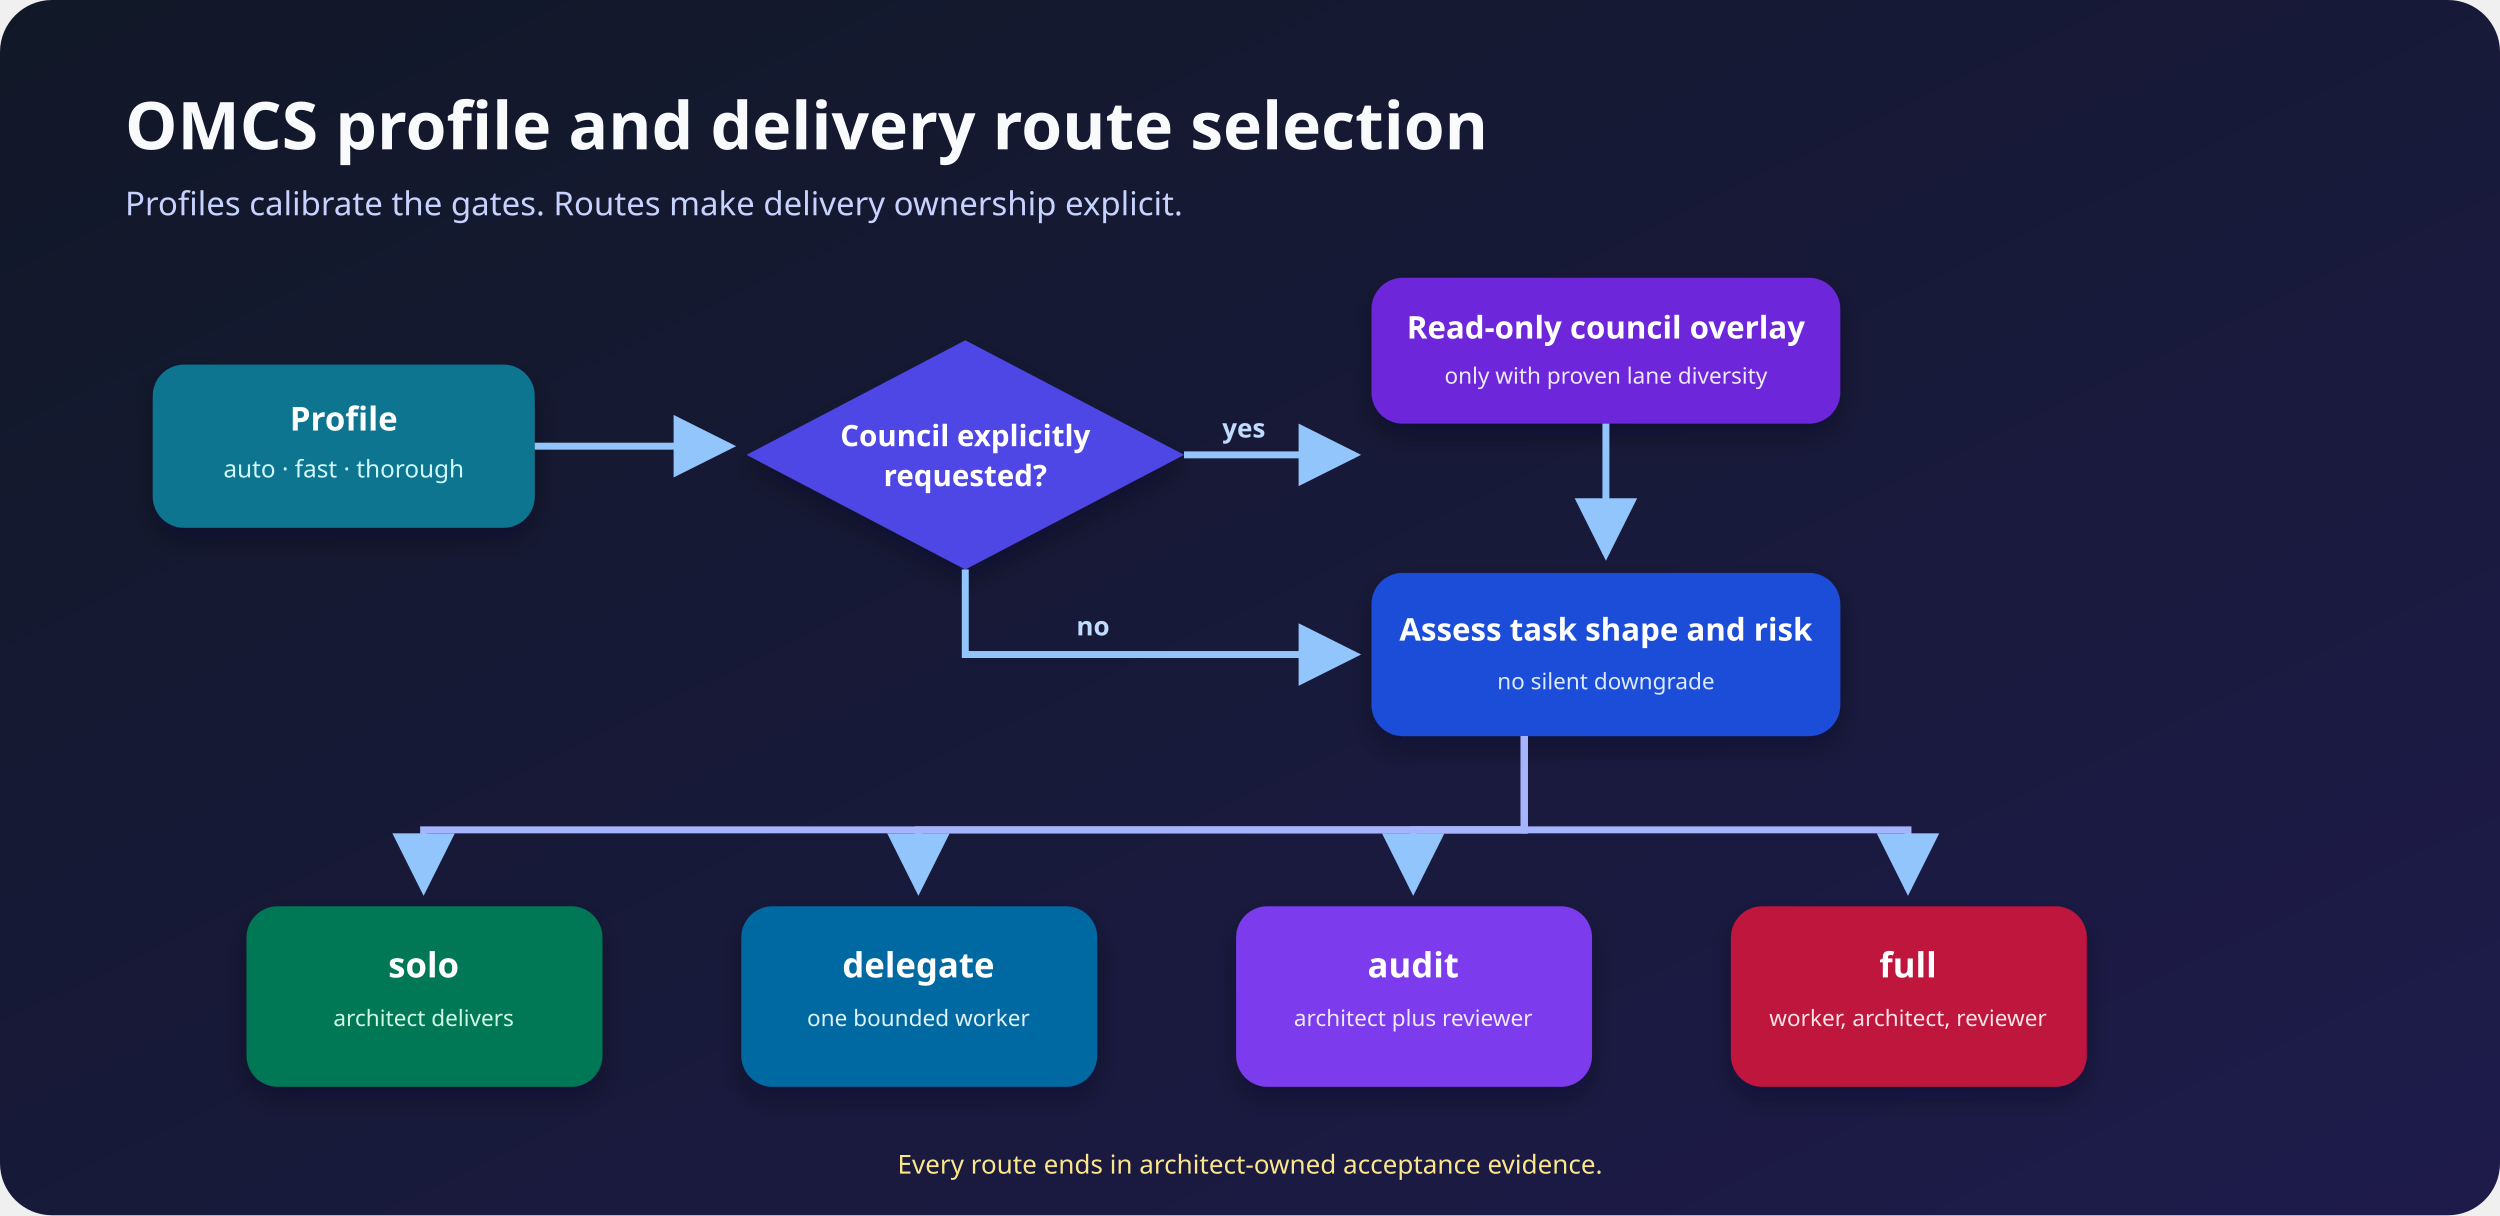
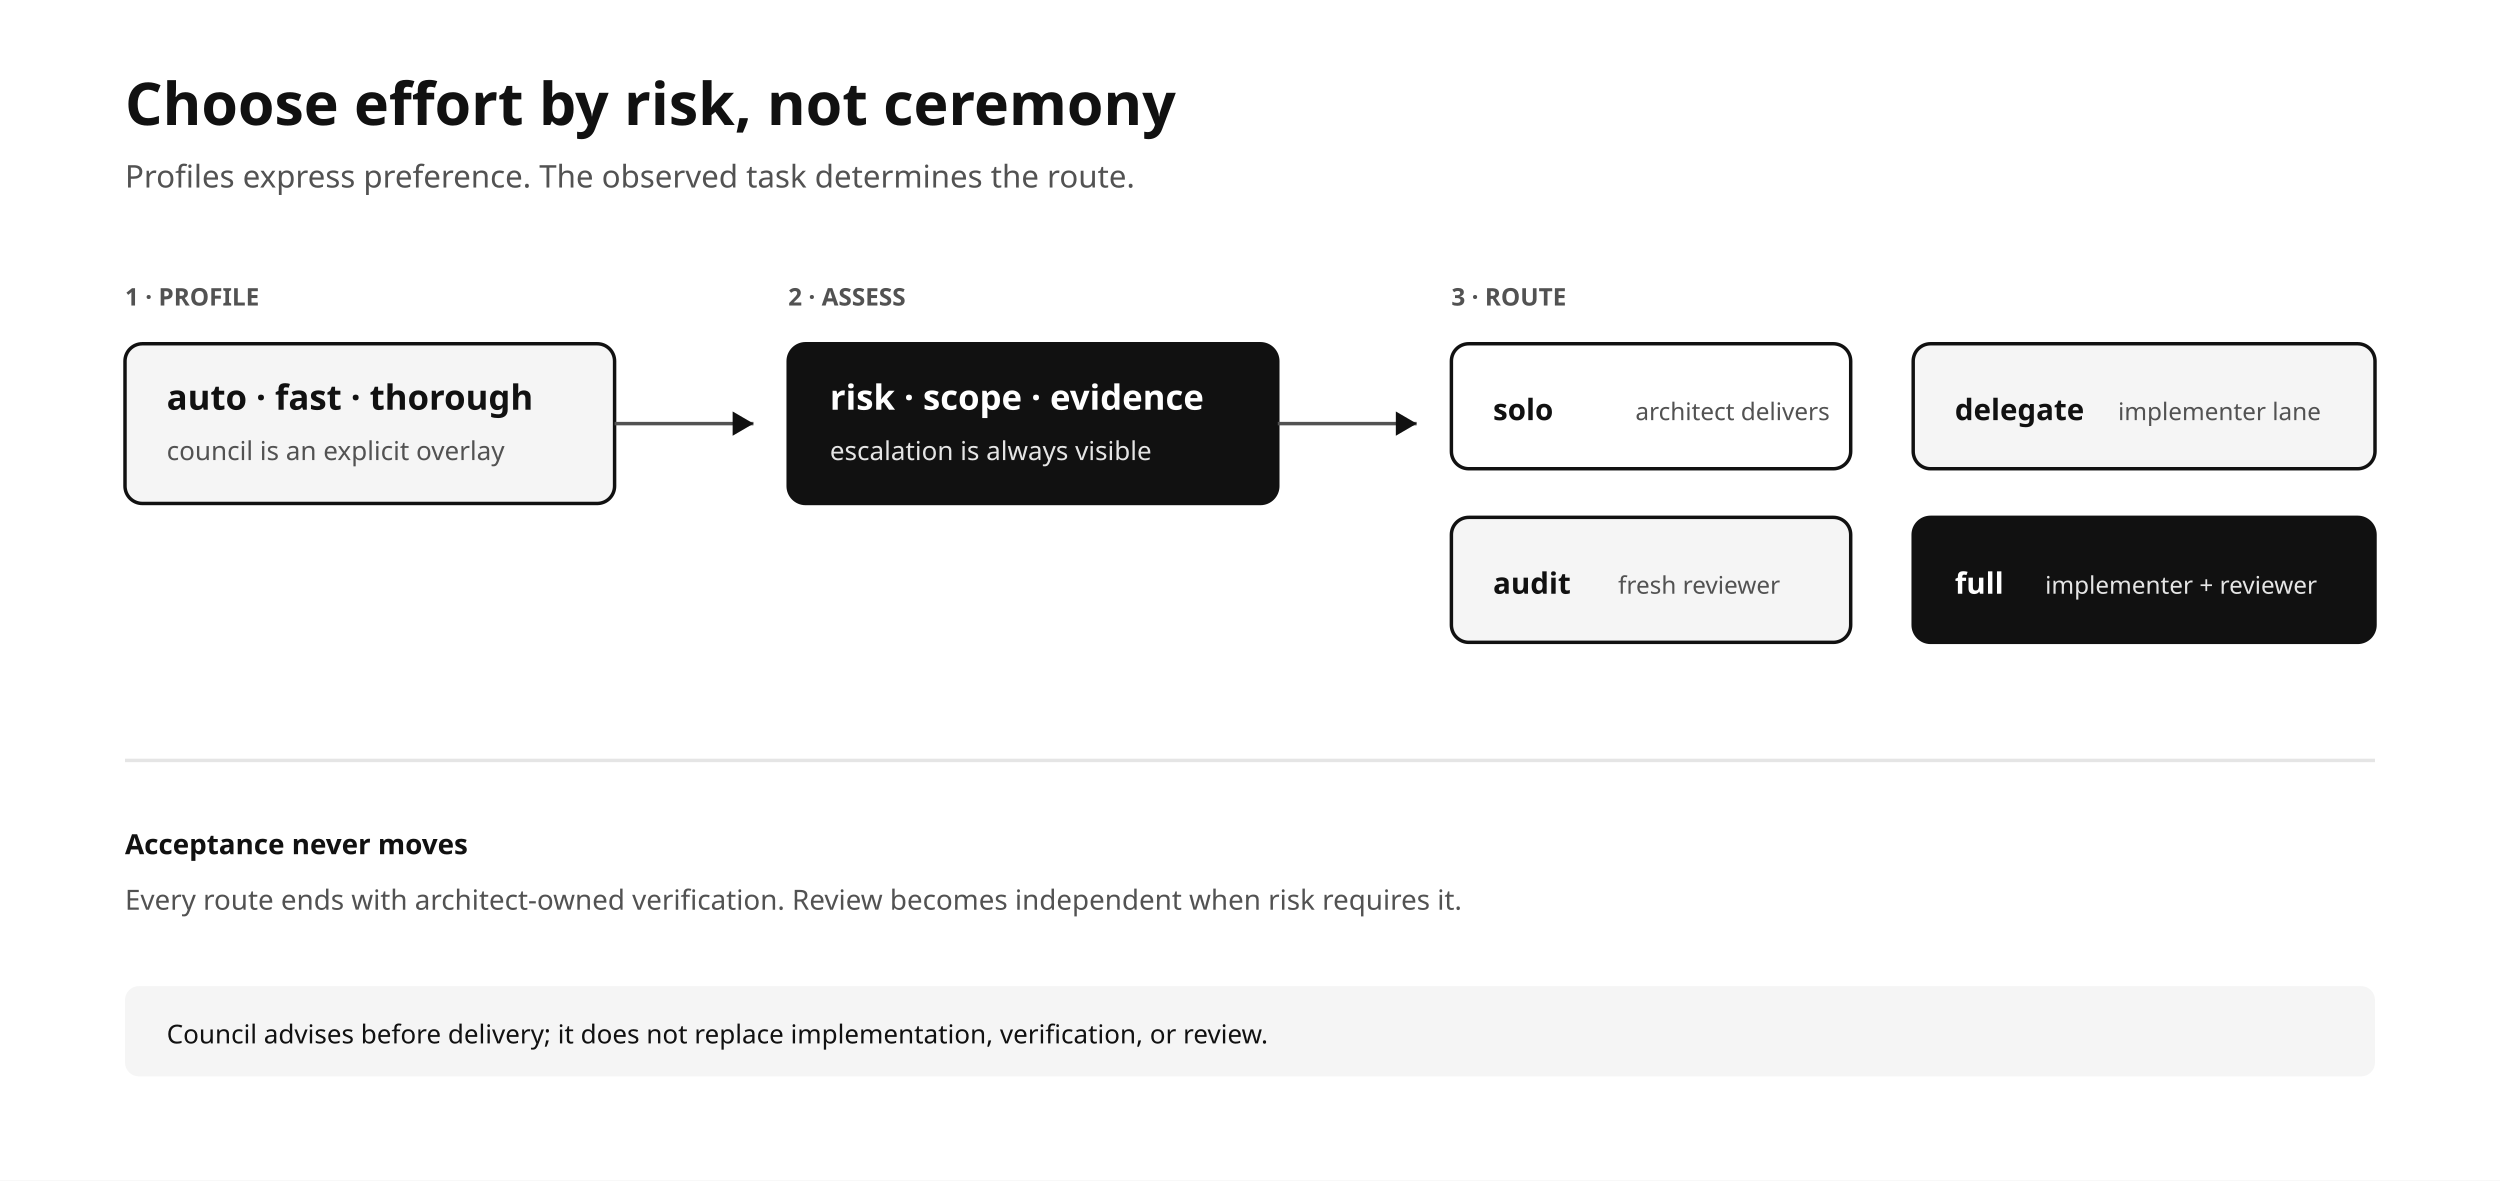
- <svg xmlns="http://www.w3.org/2000/svg" viewBox="0 0 1440 700" role="img" aria-labelledby="title desc">
-   <defs>
-     <linearGradient id="bg" x1="0" x2="1" y1="0" y2="1">
-       <stop stop-color="#111827" />
-       <stop offset="1" stop-color="#1E1B4B" />
-     </linearGradient>
-     <marker id="arrow" markerWidth="9" markerHeight="9" refX="8" refY="4.5" orient="auto">
-       <path d="M0 0 L9 4.5 L0 9 Z" fill="#93C5FD" />
-     </marker>
-     <filter id="shadow" x="-20%" y="-20%" width="140%" height="150%">
-       <feDropShadow dx="0" dy="7" stdDeviation="7" flood-color="#020617" flood-opacity=".35" />
-     </filter>
-   </defs>
-   <rect width="1440" height="700" rx="30" fill="url(#bg)" />
-   <text x="72" y="86" font-family="ui-sans-serif, system-ui, sans-serif" font-size="38" font-weight="700" fill="#F8FAFC">OMCS profile and delivery route selection</text>
-   <text x="72" y="124" font-family="ui-sans-serif, system-ui, sans-serif" font-size="19" fill="#C7D2FE">Profiles calibrate the gates. Routes make delivery ownership explicit.</text>
-   <g font-family="ui-sans-serif, system-ui, sans-serif" text-anchor="middle" filter="url(#shadow)">
-     <g transform="translate(88 210)">
-       <rect width="220" height="94" rx="18" fill="#0E7490" />
-       <text x="110" y="38" font-size="19" font-weight="700" fill="white">Profile</text>
-       <text x="110" y="65" font-size="14" fill="#CFFAFE">auto · fast · thorough</text>
-     </g>
-     <g transform="translate(430 196)">
-       <path d="M126 0 L252 66 L126 132 L0 66 Z" fill="#4F46E5" />
-       <text x="126" y="61" font-size="17" font-weight="700" fill="white">Council explicitly</text>
-       <text x="126" y="84" font-size="17" font-weight="700" fill="white">requested?</text>
-     </g>
-     <g transform="translate(790 160)">
-       <rect width="270" height="84" rx="18" fill="#6D28D9" />
-       <text x="135" y="35" font-size="18" font-weight="700" fill="white">Read-only council overlay</text>
-       <text x="135" y="61" font-size="13" fill="#EDE9FE">only with proven lane diversity</text>
-     </g>
-     <g transform="translate(790 330)">
-       <rect width="270" height="94" rx="18" fill="#1D4ED8" />
-       <text x="135" y="39" font-size="18" font-weight="700" fill="white">Assess task shape and risk</text>
-       <text x="135" y="67" font-size="13" fill="#DBEAFE">no silent downgrade</text>
+ <svg xmlns="http://www.w3.org/2000/svg" viewBox="0 0 1440 680" role="img" aria-labelledby="title desc">
+   <rect width="1440" height="680" fill="#FFFFFF" />
+   <text x="72" y="72" font-family="ui-sans-serif, system-ui, sans-serif" font-size="34" font-weight="700" fill="#111111">Choose effort by risk, not ceremony</text>
+   <text x="72" y="108" font-family="ui-sans-serif, system-ui, sans-serif" font-size="18" fill="#525252">Profiles express preference. The observed task determines the route.</text>
+   <g font-family="ui-sans-serif, system-ui, sans-serif">
+     <text x="72" y="176" font-size="14" font-weight="700" fill="#525252">1 · PROFILE</text>
+     <rect x="72" y="198" width="282" height="92" rx="10" fill="#F5F5F5" stroke="#111111" stroke-width="2" />
+     <text x="96" y="236" font-size="20" font-weight="700" fill="#111111">auto · fast · thorough</text>
+     <text x="96" y="265" font-size="15" fill="#525252">council is an explicit overlay</text>
+     <text x="454" y="176" font-size="14" font-weight="700" fill="#525252">2 · ASSESS</text>
+     <rect x="454" y="198" width="282" height="92" rx="10" fill="#111111" stroke="#111111" stroke-width="2" />
+     <text x="478" y="236" font-size="20" font-weight="700" fill="#FFFFFF">risk · scope · evidence</text>
+     <text x="478" y="265" font-size="15" fill="#E5E5E5">escalation is always visible</text>
+     <text x="836" y="176" font-size="14" font-weight="700" fill="#525252">3 · ROUTE</text>
+     <g font-size="17" font-weight="700" fill="#111111">
+       <rect x="836" y="198" width="230" height="72" rx="10" fill="#FFFFFF" stroke="#111111" stroke-width="2" />
+       <text x="860" y="242">solo</text>
+       <text x="942" y="242" font-size="14" font-weight="400" fill="#525252">architect delivers</text>
+       <rect x="1102" y="198" width="266" height="72" rx="10" fill="#F5F5F5" stroke="#111111" stroke-width="2" />
+       <text x="1126" y="242">delegate</text>
+       <text x="1220" y="242" font-size="14" font-weight="400" fill="#525252">implementer lane</text>
+       <rect x="836" y="298" width="230" height="72" rx="10" fill="#F5F5F5" stroke="#111111" stroke-width="2" />
+       <text x="860" y="342">audit</text>
+       <text x="932" y="342" font-size="14" font-weight="400" fill="#525252">fresh reviewer</text>
+       <rect x="1102" y="298" width="266" height="72" rx="10" fill="#111111" stroke="#111111" stroke-width="2" />
+       <text x="1126" y="342" fill="#FFFFFF">full</text>
+       <text x="1178" y="342" font-size="14" font-weight="400" fill="#E5E5E5">implementer + reviewer</text>
    </g>
  </g>
-   <g fill="none" stroke="#93C5FD" stroke-width="4" marker-end="url(#arrow)">
-     <path d="M308 257 H420" />
-     <path d="M682 262 H780" />
-     <path d="M556 328 V377 H780" />
-     <path d="M925 244 V319" />
+   <g stroke="#525252" stroke-width="2" fill="none">
+     <path d="M354 244 H434" />
+     <path d="M736 244 H816" />
  </g>
-   <g font-family="ui-sans-serif, system-ui, sans-serif" font-size="15" font-weight="700" fill="#BFDBFE">
-     <text x="704" y="252">yes</text>
-     <text x="620" y="366">no</text>
+   <g fill="#111111">
+     <path d="M434 244 l-12 -7 v14 z" />
+     <path d="M816 244 l-12 -7 v14 z" />
  </g>
-   <g font-family="ui-sans-serif, system-ui, sans-serif" text-anchor="middle" filter="url(#shadow)">
-     <g transform="translate(142 522)">
-       <rect width="205" height="104" rx="18" fill="#047857" />
-       <text x="102" y="41" font-size="20" font-weight="700" fill="white">solo</text>
-       <text x="102" y="69" font-size="13" fill="#D1FAE5">architect delivers</text>
-     </g>
-     <g transform="translate(427 522)">
-       <rect width="205" height="104" rx="18" fill="#0369A1" />
-       <text x="102" y="41" font-size="20" font-weight="700" fill="white">delegate</text>
-       <text x="102" y="69" font-size="13" fill="#E0F2FE">one bounded worker</text>
-     </g>
-     <g transform="translate(712 522)">
-       <rect width="205" height="104" rx="18" fill="#7C3AED" />
-       <text x="102" y="41" font-size="20" font-weight="700" fill="white">audit</text>
-       <text x="102" y="69" font-size="13" fill="#EDE9FE">architect plus reviewer</text>
-     </g>
-     <g transform="translate(997 522)">
-       <rect width="205" height="104" rx="18" fill="#BE123C" />
-       <text x="102" y="41" font-size="20" font-weight="700" fill="white">full</text>
-       <text x="102" y="69" font-size="13" fill="#FFE4E6">worker, architect, reviewer</text>
-     </g>
+   <line x1="72" y1="438" x2="1368" y2="438" stroke="#E5E5E5" stroke-width="2" />
+   <g font-family="ui-sans-serif, system-ui, sans-serif">
+     <text x="72" y="492" font-size="16" font-weight="700" fill="#111111">Acceptance never moves</text>
+     <text x="72" y="524" font-size="16" fill="#525252">Every route ends with architect-owned verification. Review becomes independent when risk requires it.</text>
+     <rect x="72" y="568" width="1296" height="52" rx="8" fill="#F5F5F5" />
+     <text x="96" y="601" font-size="15" fill="#111111">Council advises before delivery; it does not replace implementation, verification, or review.</text>
  </g>
-   <g fill="none" stroke="#A5B4FC" stroke-width="4" marker-end="url(#arrow)">
-     <path d="M878 424 V478 H244 V512" />
-     <path d="M878 424 V478 H529 V512" />
-     <path d="M878 424 V478 H814 V512" />
-     <path d="M878 424 V478 H1099 V512" />
-   </g>
-   <text x="720" y="676" text-anchor="middle" font-family="ui-sans-serif, system-ui, sans-serif" font-size="15" fill="#FDE68A">Every route ends in architect-owned acceptance evidence.</text>
</svg>
